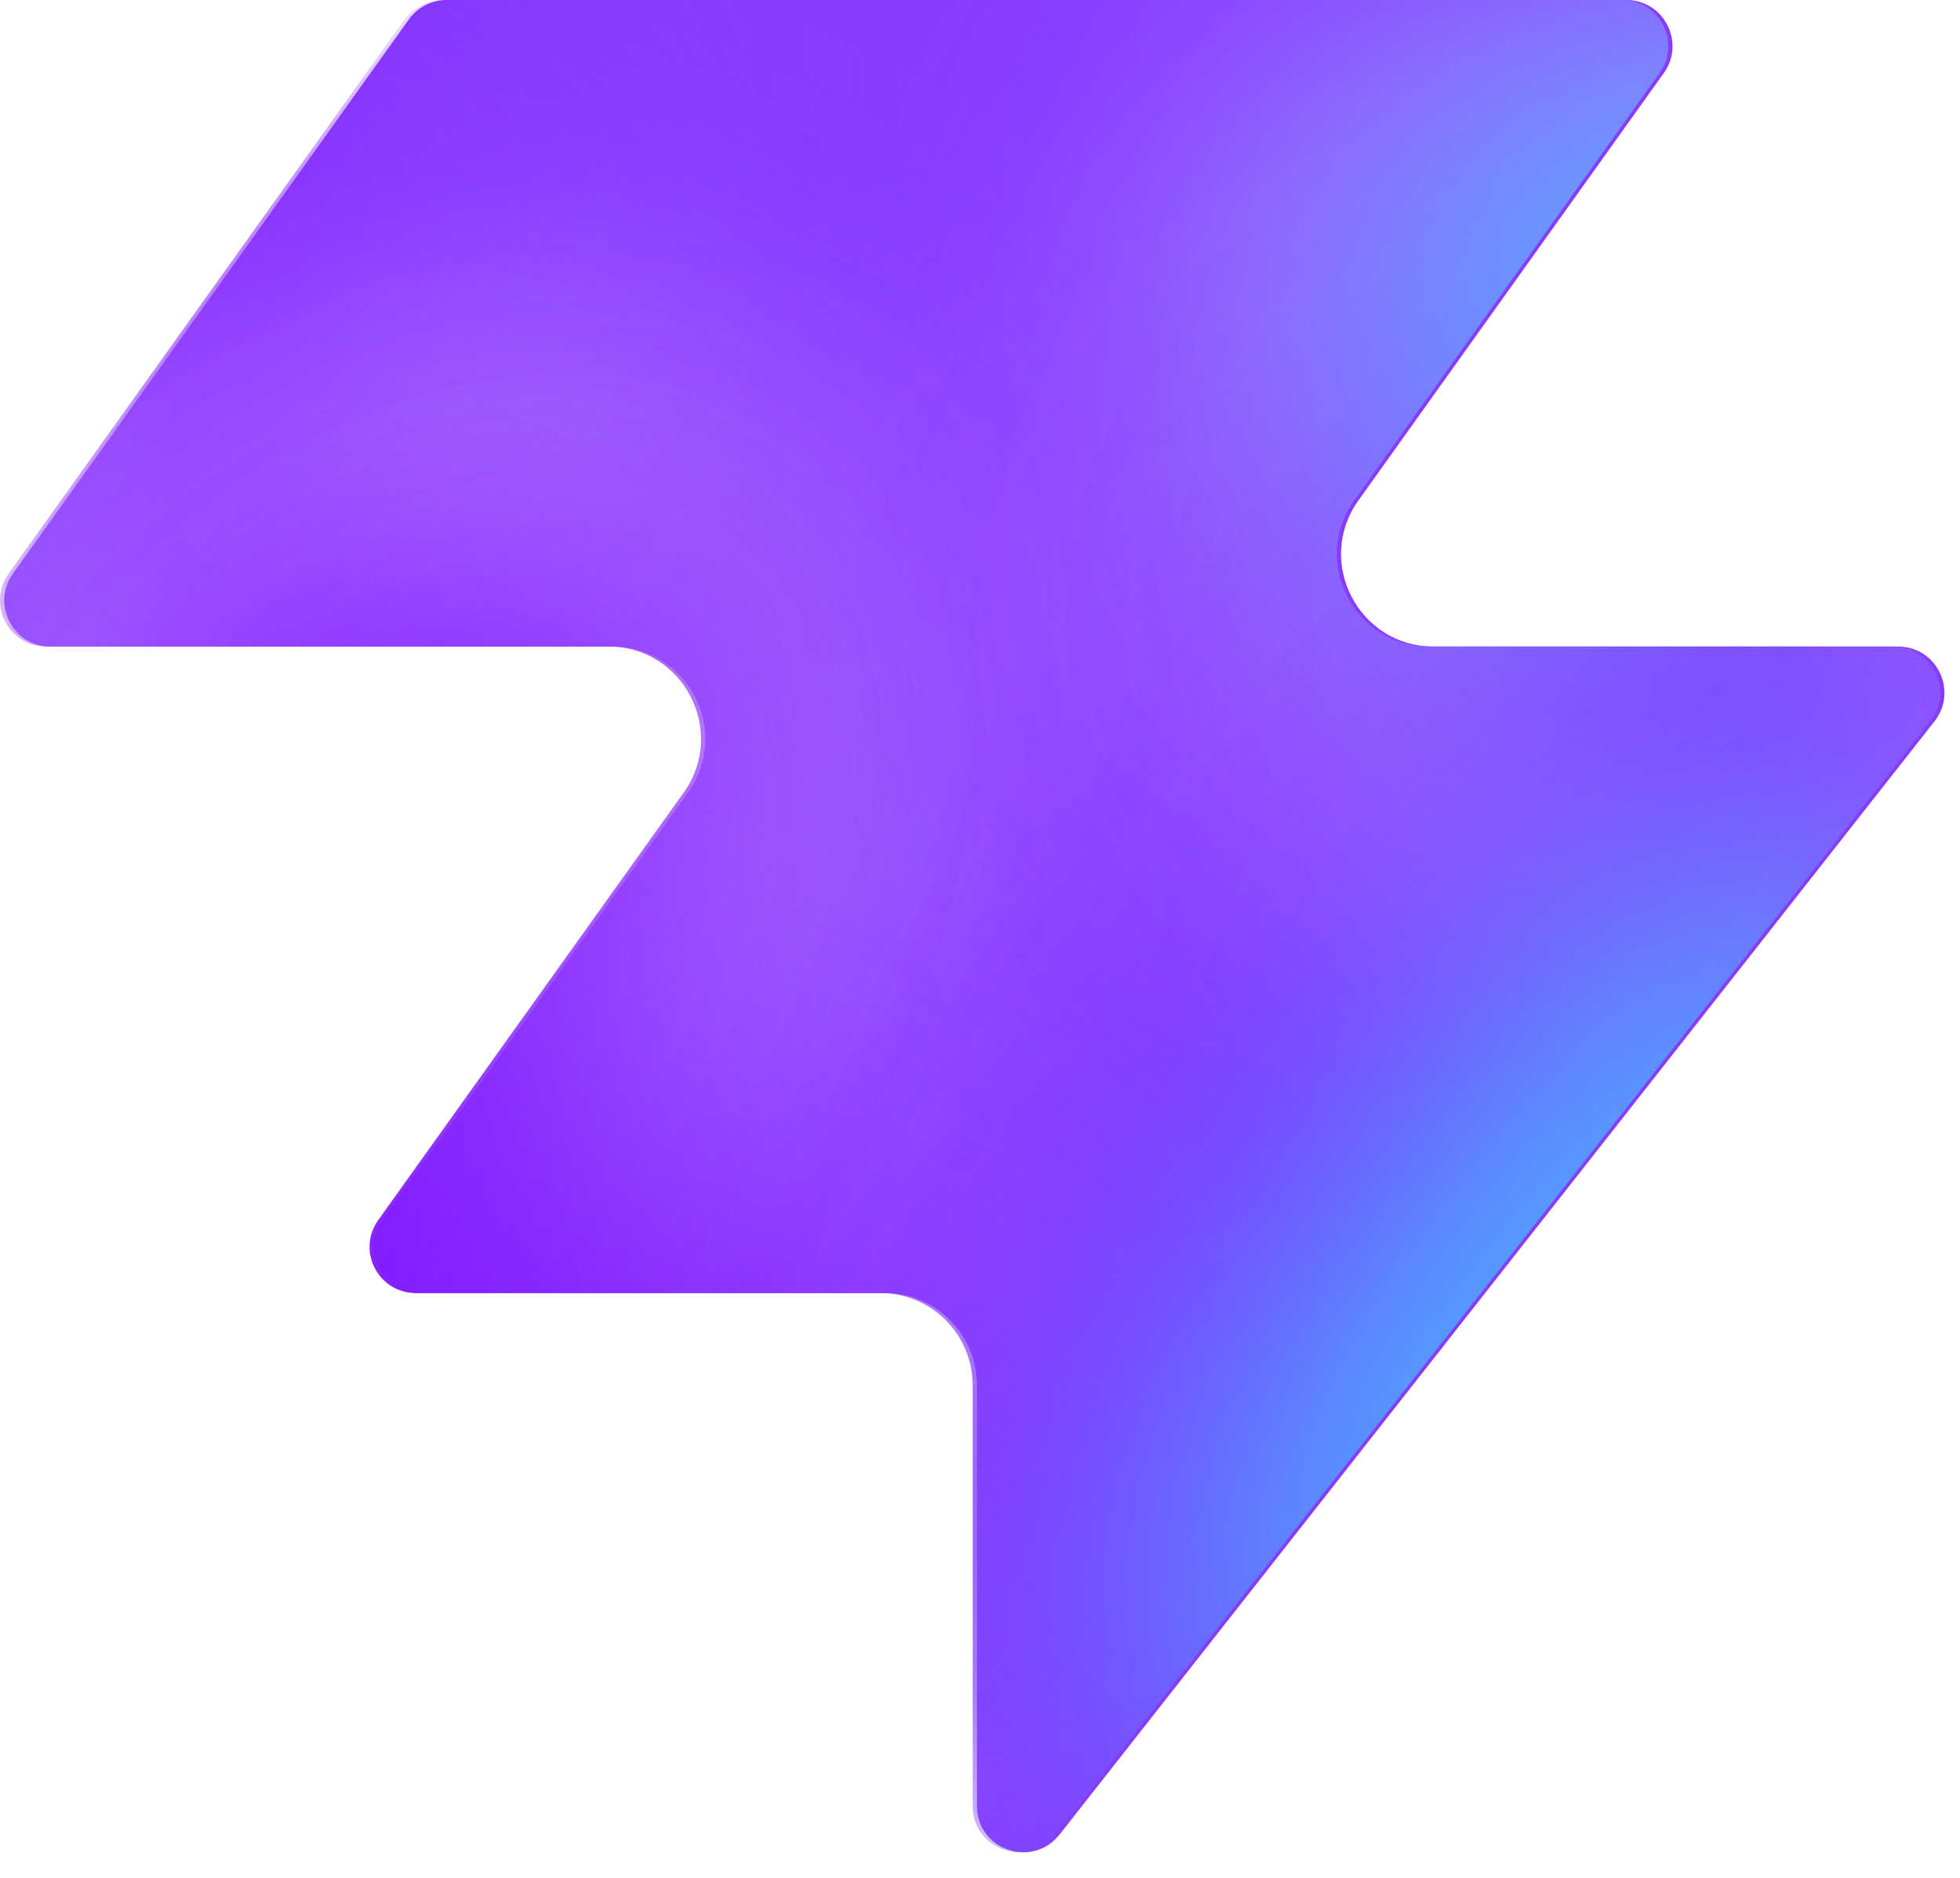
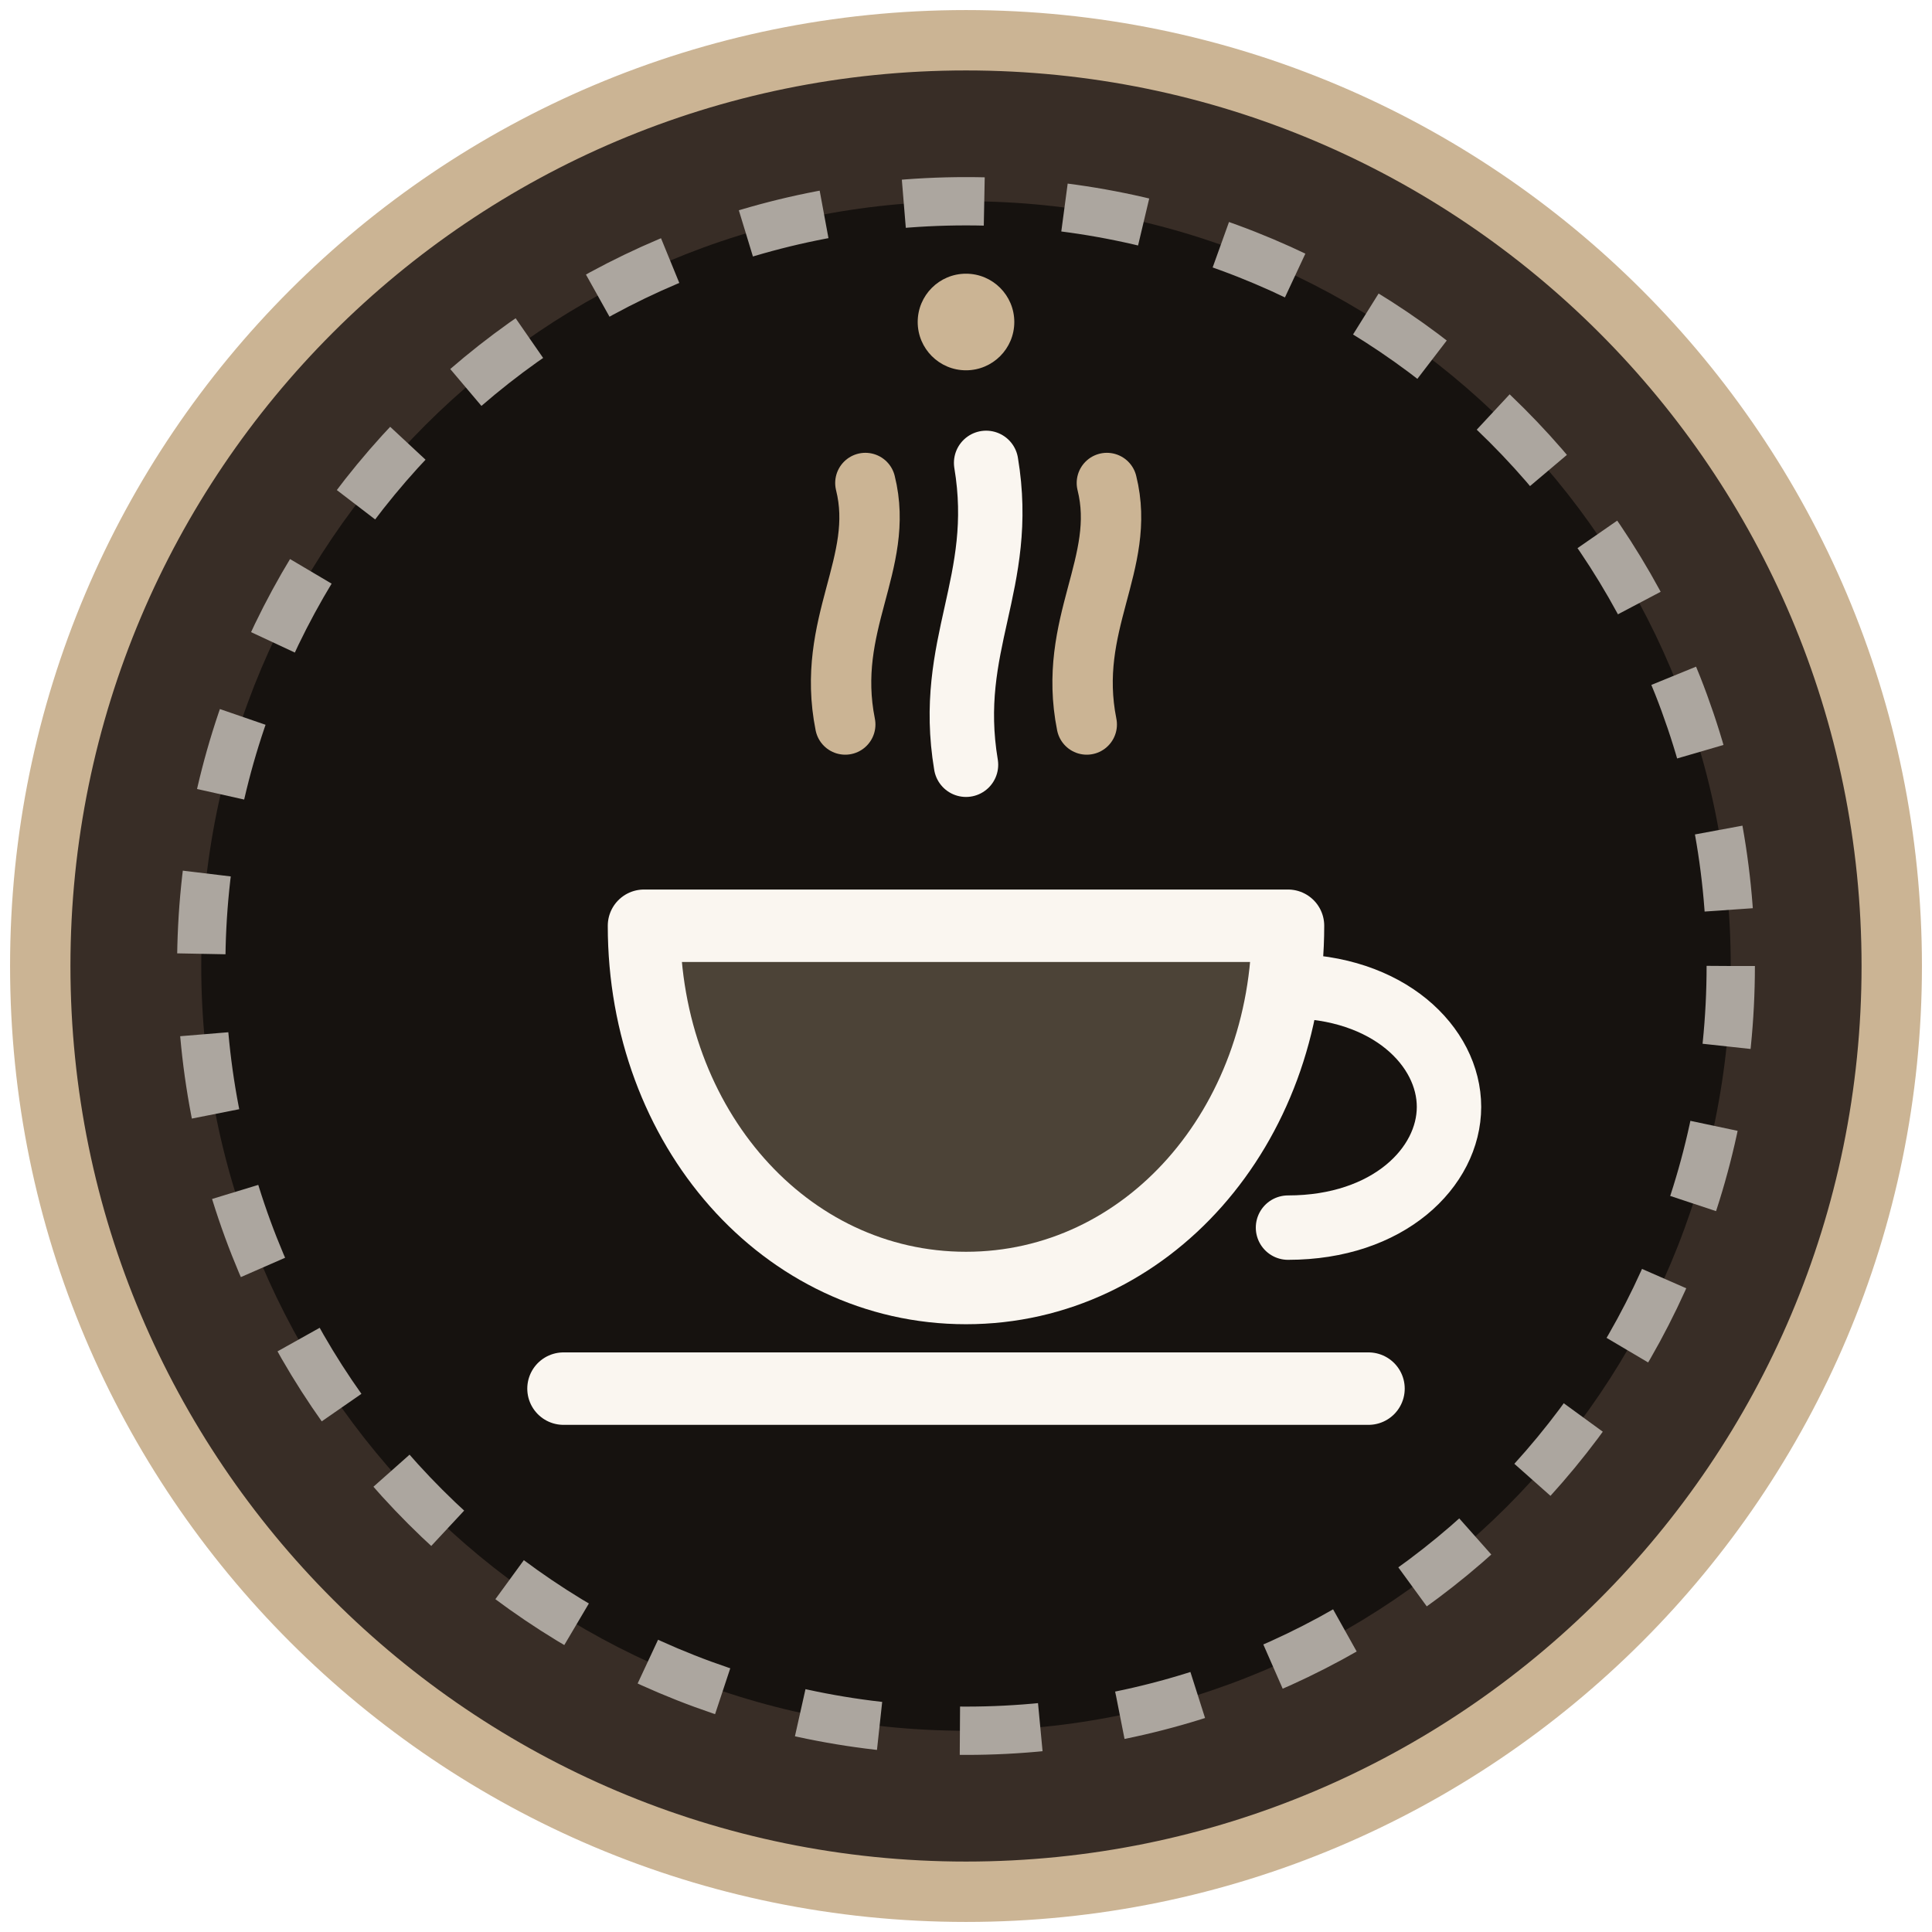
- <svg xmlns="http://www.w3.org/2000/svg" width="48" height="46" fill="none" viewBox="0 0 48 46">
-   <path fill="#863bff" d="M25.946 44.938c-.664.845-2.021.375-2.021-.698V33.937a2.26 2.26 0 0 0-2.262-2.262H10.287c-.92 0-1.456-1.04-.92-1.788l7.48-10.471c1.07-1.497 0-3.578-1.842-3.578H1.237c-.92 0-1.456-1.04-.92-1.788L10.013.474c.214-.297.556-.474.92-.474h28.894c.92 0 1.456 1.04.92 1.788l-7.48 10.471c-1.07 1.498 0 3.579 1.842 3.579h11.377c.943 0 1.473 1.088.89 1.83L25.947 44.94z" style="fill:#863bff;fill:color(display-p3 .525 .23 1);fill-opacity:1" />
-   <mask id="a" width="48" height="46" x="0" y="0" maskUnits="userSpaceOnUse" style="mask-type:alpha">
-     <path fill="#000" d="M25.842 44.938c-.664.844-2.021.375-2.021-.698V33.937a2.26 2.26 0 0 0-2.262-2.262H10.183c-.92 0-1.456-1.04-.92-1.788l7.48-10.471c1.07-1.498 0-3.579-1.842-3.579H1.133c-.92 0-1.456-1.04-.92-1.787L9.91.473c.214-.297.556-.474.92-.474h28.894c.92 0 1.456 1.04.92 1.788l-7.48 10.471c-1.07 1.498 0 3.578 1.842 3.578h11.377c.943 0 1.473 1.088.89 1.832L25.843 44.94z" style="fill:#000;fill-opacity:1" />
-   </mask>
-   <g mask="url(#a)">
-     <g filter="url(#b)">
-       <ellipse cx="5.508" cy="14.704" fill="#ede6ff" rx="5.508" ry="14.704" style="fill:#ede6ff;fill:color(display-p3 .927 .903 1);fill-opacity:1" transform="matrix(.00324 1 1 -.00324 -4.47 31.516)" />
-     </g>
-     <g filter="url(#c)">
-       <ellipse cx="10.399" cy="29.851" fill="#ede6ff" rx="10.399" ry="29.851" style="fill:#ede6ff;fill:color(display-p3 .927 .903 1);fill-opacity:1" transform="matrix(.00324 1 1 -.00324 -39.328 7.883)" />
-     </g>
-     <g filter="url(#d)">
-       <ellipse cx="5.508" cy="30.487" fill="#7e14ff" rx="5.508" ry="30.487" style="fill:#7e14ff;fill:color(display-p3 .492 .077 1);fill-opacity:1" transform="rotate(89.814 -25.913 -14.639)scale(1 -1)" />
-     </g>
-     <g filter="url(#e)">
-       <ellipse cx="5.508" cy="30.599" fill="#7e14ff" rx="5.508" ry="30.599" style="fill:#7e14ff;fill:color(display-p3 .492 .077 1);fill-opacity:1" transform="rotate(89.814 -32.644 -3.334)scale(1 -1)" />
-     </g>
-     <g filter="url(#f)">
-       <ellipse cx="5.508" cy="30.599" fill="#7e14ff" rx="5.508" ry="30.599" style="fill:#7e14ff;fill:color(display-p3 .492 .077 1);fill-opacity:1" transform="matrix(.00324 1 1 -.00324 -34.34 30.47)" />
-     </g>
-     <g filter="url(#g)">
-       <ellipse cx="14.072" cy="22.078" fill="#ede6ff" rx="14.072" ry="22.078" style="fill:#ede6ff;fill:color(display-p3 .927 .903 1);fill-opacity:1" transform="rotate(93.35 24.506 48.493)scale(-1 1)" />
-     </g>
-     <g filter="url(#h)">
-       <ellipse cx="3.47" cy="21.501" fill="#7e14ff" rx="3.47" ry="21.501" style="fill:#7e14ff;fill:color(display-p3 .492 .077 1);fill-opacity:1" transform="rotate(89.009 28.708 47.59)scale(-1 1)" />
-     </g>
-     <g filter="url(#i)">
-       <ellipse cx="3.47" cy="21.501" fill="#7e14ff" rx="3.47" ry="21.501" style="fill:#7e14ff;fill:color(display-p3 .492 .077 1);fill-opacity:1" transform="rotate(89.009 28.708 47.59)scale(-1 1)" />
-     </g>
-     <g filter="url(#j)">
-       <ellipse cx=".387" cy="8.972" fill="#7e14ff" rx="4.407" ry="29.108" style="fill:#7e14ff;fill:color(display-p3 .492 .077 1);fill-opacity:1" transform="rotate(39.51 .387 8.972)" />
-     </g>
-     <g filter="url(#k)">
-       <ellipse cx="47.523" cy="-6.092" fill="#7e14ff" rx="4.407" ry="29.108" style="fill:#7e14ff;fill:color(display-p3 .492 .077 1);fill-opacity:1" transform="rotate(37.892 47.523 -6.092)" />
-     </g>
-     <g filter="url(#l)">
-       <ellipse cx="41.412" cy="6.333" fill="#47bfff" rx="5.971" ry="9.665" style="fill:#47bfff;fill:color(display-p3 .28 .748 1);fill-opacity:1" transform="rotate(37.892 41.412 6.333)" />
-     </g>
-     <g filter="url(#m)">
-       <ellipse cx="-1.879" cy="38.332" fill="#7e14ff" rx="4.407" ry="29.108" style="fill:#7e14ff;fill:color(display-p3 .492 .077 1);fill-opacity:1" transform="rotate(37.892 -1.88 38.332)" />
-     </g>
-     <g filter="url(#n)">
-       <ellipse cx="-1.879" cy="38.332" fill="#7e14ff" rx="4.407" ry="29.108" style="fill:#7e14ff;fill:color(display-p3 .492 .077 1);fill-opacity:1" transform="rotate(37.892 -1.88 38.332)" />
-     </g>
-     <g filter="url(#o)">
-       <ellipse cx="35.651" cy="29.907" fill="#7e14ff" rx="4.407" ry="29.108" style="fill:#7e14ff;fill:color(display-p3 .492 .077 1);fill-opacity:1" transform="rotate(37.892 35.651 29.907)" />
-     </g>
-     <g filter="url(#p)">
-       <ellipse cx="38.418" cy="32.4" fill="#47bfff" rx="5.971" ry="15.297" style="fill:#47bfff;fill:color(display-p3 .28 .748 1);fill-opacity:1" transform="rotate(37.892 38.418 32.4)" />
-     </g>
-   </g>
-   <defs>
-     <filter id="b" width="60.045" height="41.654" x="-19.77" y="16.149" color-interpolation-filters="sRGB" filterUnits="userSpaceOnUse">
-       <feFlood flood-opacity="0" result="BackgroundImageFix" />
-       <feBlend in="SourceGraphic" in2="BackgroundImageFix" result="shape" />
-       <feGaussianBlur result="effect1_foregroundBlur_2002_17158" stdDeviation="7.659" />
-     </filter>
-     <filter id="c" width="90.34" height="51.437" x="-54.613" y="-7.533" color-interpolation-filters="sRGB" filterUnits="userSpaceOnUse">
-       <feFlood flood-opacity="0" result="BackgroundImageFix" />
-       <feBlend in="SourceGraphic" in2="BackgroundImageFix" result="shape" />
-       <feGaussianBlur result="effect1_foregroundBlur_2002_17158" stdDeviation="7.659" />
-     </filter>
-     <filter id="d" width="79.355" height="29.4" x="-49.64" y="2.03" color-interpolation-filters="sRGB" filterUnits="userSpaceOnUse">
-       <feFlood flood-opacity="0" result="BackgroundImageFix" />
-       <feBlend in="SourceGraphic" in2="BackgroundImageFix" result="shape" />
-       <feGaussianBlur result="effect1_foregroundBlur_2002_17158" stdDeviation="4.596" />
-     </filter>
-     <filter id="e" width="79.579" height="29.4" x="-45.045" y="20.029" color-interpolation-filters="sRGB" filterUnits="userSpaceOnUse">
-       <feFlood flood-opacity="0" result="BackgroundImageFix" />
-       <feBlend in="SourceGraphic" in2="BackgroundImageFix" result="shape" />
-       <feGaussianBlur result="effect1_foregroundBlur_2002_17158" stdDeviation="4.596" />
-     </filter>
-     <filter id="f" width="79.579" height="29.4" x="-43.513" y="21.178" color-interpolation-filters="sRGB" filterUnits="userSpaceOnUse">
-       <feFlood flood-opacity="0" result="BackgroundImageFix" />
-       <feBlend in="SourceGraphic" in2="BackgroundImageFix" result="shape" />
-       <feGaussianBlur result="effect1_foregroundBlur_2002_17158" stdDeviation="4.596" />
-     </filter>
-     <filter id="g" width="74.749" height="58.852" x="15.756" y="-17.901" color-interpolation-filters="sRGB" filterUnits="userSpaceOnUse">
-       <feFlood flood-opacity="0" result="BackgroundImageFix" />
-       <feBlend in="SourceGraphic" in2="BackgroundImageFix" result="shape" />
-       <feGaussianBlur result="effect1_foregroundBlur_2002_17158" stdDeviation="7.659" />
-     </filter>
-     <filter id="h" width="61.377" height="25.362" x="23.548" y="2.284" color-interpolation-filters="sRGB" filterUnits="userSpaceOnUse">
-       <feFlood flood-opacity="0" result="BackgroundImageFix" />
-       <feBlend in="SourceGraphic" in2="BackgroundImageFix" result="shape" />
-       <feGaussianBlur result="effect1_foregroundBlur_2002_17158" stdDeviation="4.596" />
-     </filter>
-     <filter id="i" width="61.377" height="25.362" x="23.548" y="2.284" color-interpolation-filters="sRGB" filterUnits="userSpaceOnUse">
-       <feFlood flood-opacity="0" result="BackgroundImageFix" />
-       <feBlend in="SourceGraphic" in2="BackgroundImageFix" result="shape" />
-       <feGaussianBlur result="effect1_foregroundBlur_2002_17158" stdDeviation="4.596" />
-     </filter>
-     <filter id="j" width="56.045" height="63.649" x="-27.636" y="-22.853" color-interpolation-filters="sRGB" filterUnits="userSpaceOnUse">
-       <feFlood flood-opacity="0" result="BackgroundImageFix" />
-       <feBlend in="SourceGraphic" in2="BackgroundImageFix" result="shape" />
-       <feGaussianBlur result="effect1_foregroundBlur_2002_17158" stdDeviation="4.596" />
-     </filter>
-     <filter id="k" width="54.814" height="64.646" x="20.116" y="-38.415" color-interpolation-filters="sRGB" filterUnits="userSpaceOnUse">
-       <feFlood flood-opacity="0" result="BackgroundImageFix" />
-       <feBlend in="SourceGraphic" in2="BackgroundImageFix" result="shape" />
-       <feGaussianBlur result="effect1_foregroundBlur_2002_17158" stdDeviation="4.596" />
-     </filter>
-     <filter id="l" width="33.541" height="35.313" x="24.641" y="-11.323" color-interpolation-filters="sRGB" filterUnits="userSpaceOnUse">
-       <feFlood flood-opacity="0" result="BackgroundImageFix" />
-       <feBlend in="SourceGraphic" in2="BackgroundImageFix" result="shape" />
-       <feGaussianBlur result="effect1_foregroundBlur_2002_17158" stdDeviation="4.596" />
-     </filter>
-     <filter id="m" width="54.814" height="64.646" x="-29.286" y="6.009" color-interpolation-filters="sRGB" filterUnits="userSpaceOnUse">
-       <feFlood flood-opacity="0" result="BackgroundImageFix" />
-       <feBlend in="SourceGraphic" in2="BackgroundImageFix" result="shape" />
-       <feGaussianBlur result="effect1_foregroundBlur_2002_17158" stdDeviation="4.596" />
-     </filter>
-     <filter id="n" width="54.814" height="64.646" x="-29.286" y="6.009" color-interpolation-filters="sRGB" filterUnits="userSpaceOnUse">
-       <feFlood flood-opacity="0" result="BackgroundImageFix" />
-       <feBlend in="SourceGraphic" in2="BackgroundImageFix" result="shape" />
-       <feGaussianBlur result="effect1_foregroundBlur_2002_17158" stdDeviation="4.596" />
-     </filter>
-     <filter id="o" width="54.814" height="64.646" x="8.244" y="-2.416" color-interpolation-filters="sRGB" filterUnits="userSpaceOnUse">
-       <feFlood flood-opacity="0" result="BackgroundImageFix" />
-       <feBlend in="SourceGraphic" in2="BackgroundImageFix" result="shape" />
-       <feGaussianBlur result="effect1_foregroundBlur_2002_17158" stdDeviation="4.596" />
-     </filter>
-     <filter id="p" width="39.409" height="43.623" x="18.713" y="10.588" color-interpolation-filters="sRGB" filterUnits="userSpaceOnUse">
-       <feFlood flood-opacity="0" result="BackgroundImageFix" />
-       <feBlend in="SourceGraphic" in2="BackgroundImageFix" result="shape" />
-       <feGaussianBlur result="effect1_foregroundBlur_2002_17158" stdDeviation="4.596" />
-     </filter>
-   </defs>
+ <svg xmlns="http://www.w3.org/2000/svg" viewBox="0 0 48 48" width="48" height="48">
+   <circle cx="24" cy="24" r="23" fill="#382D26" stroke="#CBB494" stroke-width="1.5" />
+   <circle cx="24" cy="24" r="19" stroke="#FAF6F0" stroke-width="1.2" stroke-dasharray="2 2" opacity="0.6" />
+   <path d="M16 23C16 28 19.5 32 24 32C28.5 32 32 28 32 23H16Z" fill="#CBB494" fill-opacity="0.3" stroke="#FAF6F0" stroke-width="1.8" stroke-linejoin="round" />
+   <path d="M14 34.5H34" stroke="#FAF6F0" stroke-width="1.8" stroke-linecap="round" />
+   <path d="M32 24.5C34.5 24.5 36 26 36 27.5C36 29 34.5 30.5 32 30.5" stroke="#FAF6F0" stroke-width="1.6" stroke-linecap="round" fill="none" />
+   <path d="M21 18C20.5 15.5 22 14 21.5 12" stroke="#CBB494" stroke-width="1.5" stroke-linecap="round" fill="none" />
+   <path d="M24 19C23.5 16 25 14.5 24.5 11.5" stroke="#FAF6F0" stroke-width="1.6" stroke-linecap="round" fill="none" />
+   <path d="M27 18C26.5 15.5 28 14 27.5 12" stroke="#CBB494" stroke-width="1.5" stroke-linecap="round" fill="none" />
+   <circle cx="24" cy="8" r="1.2" fill="#CBB494" />
</svg>
